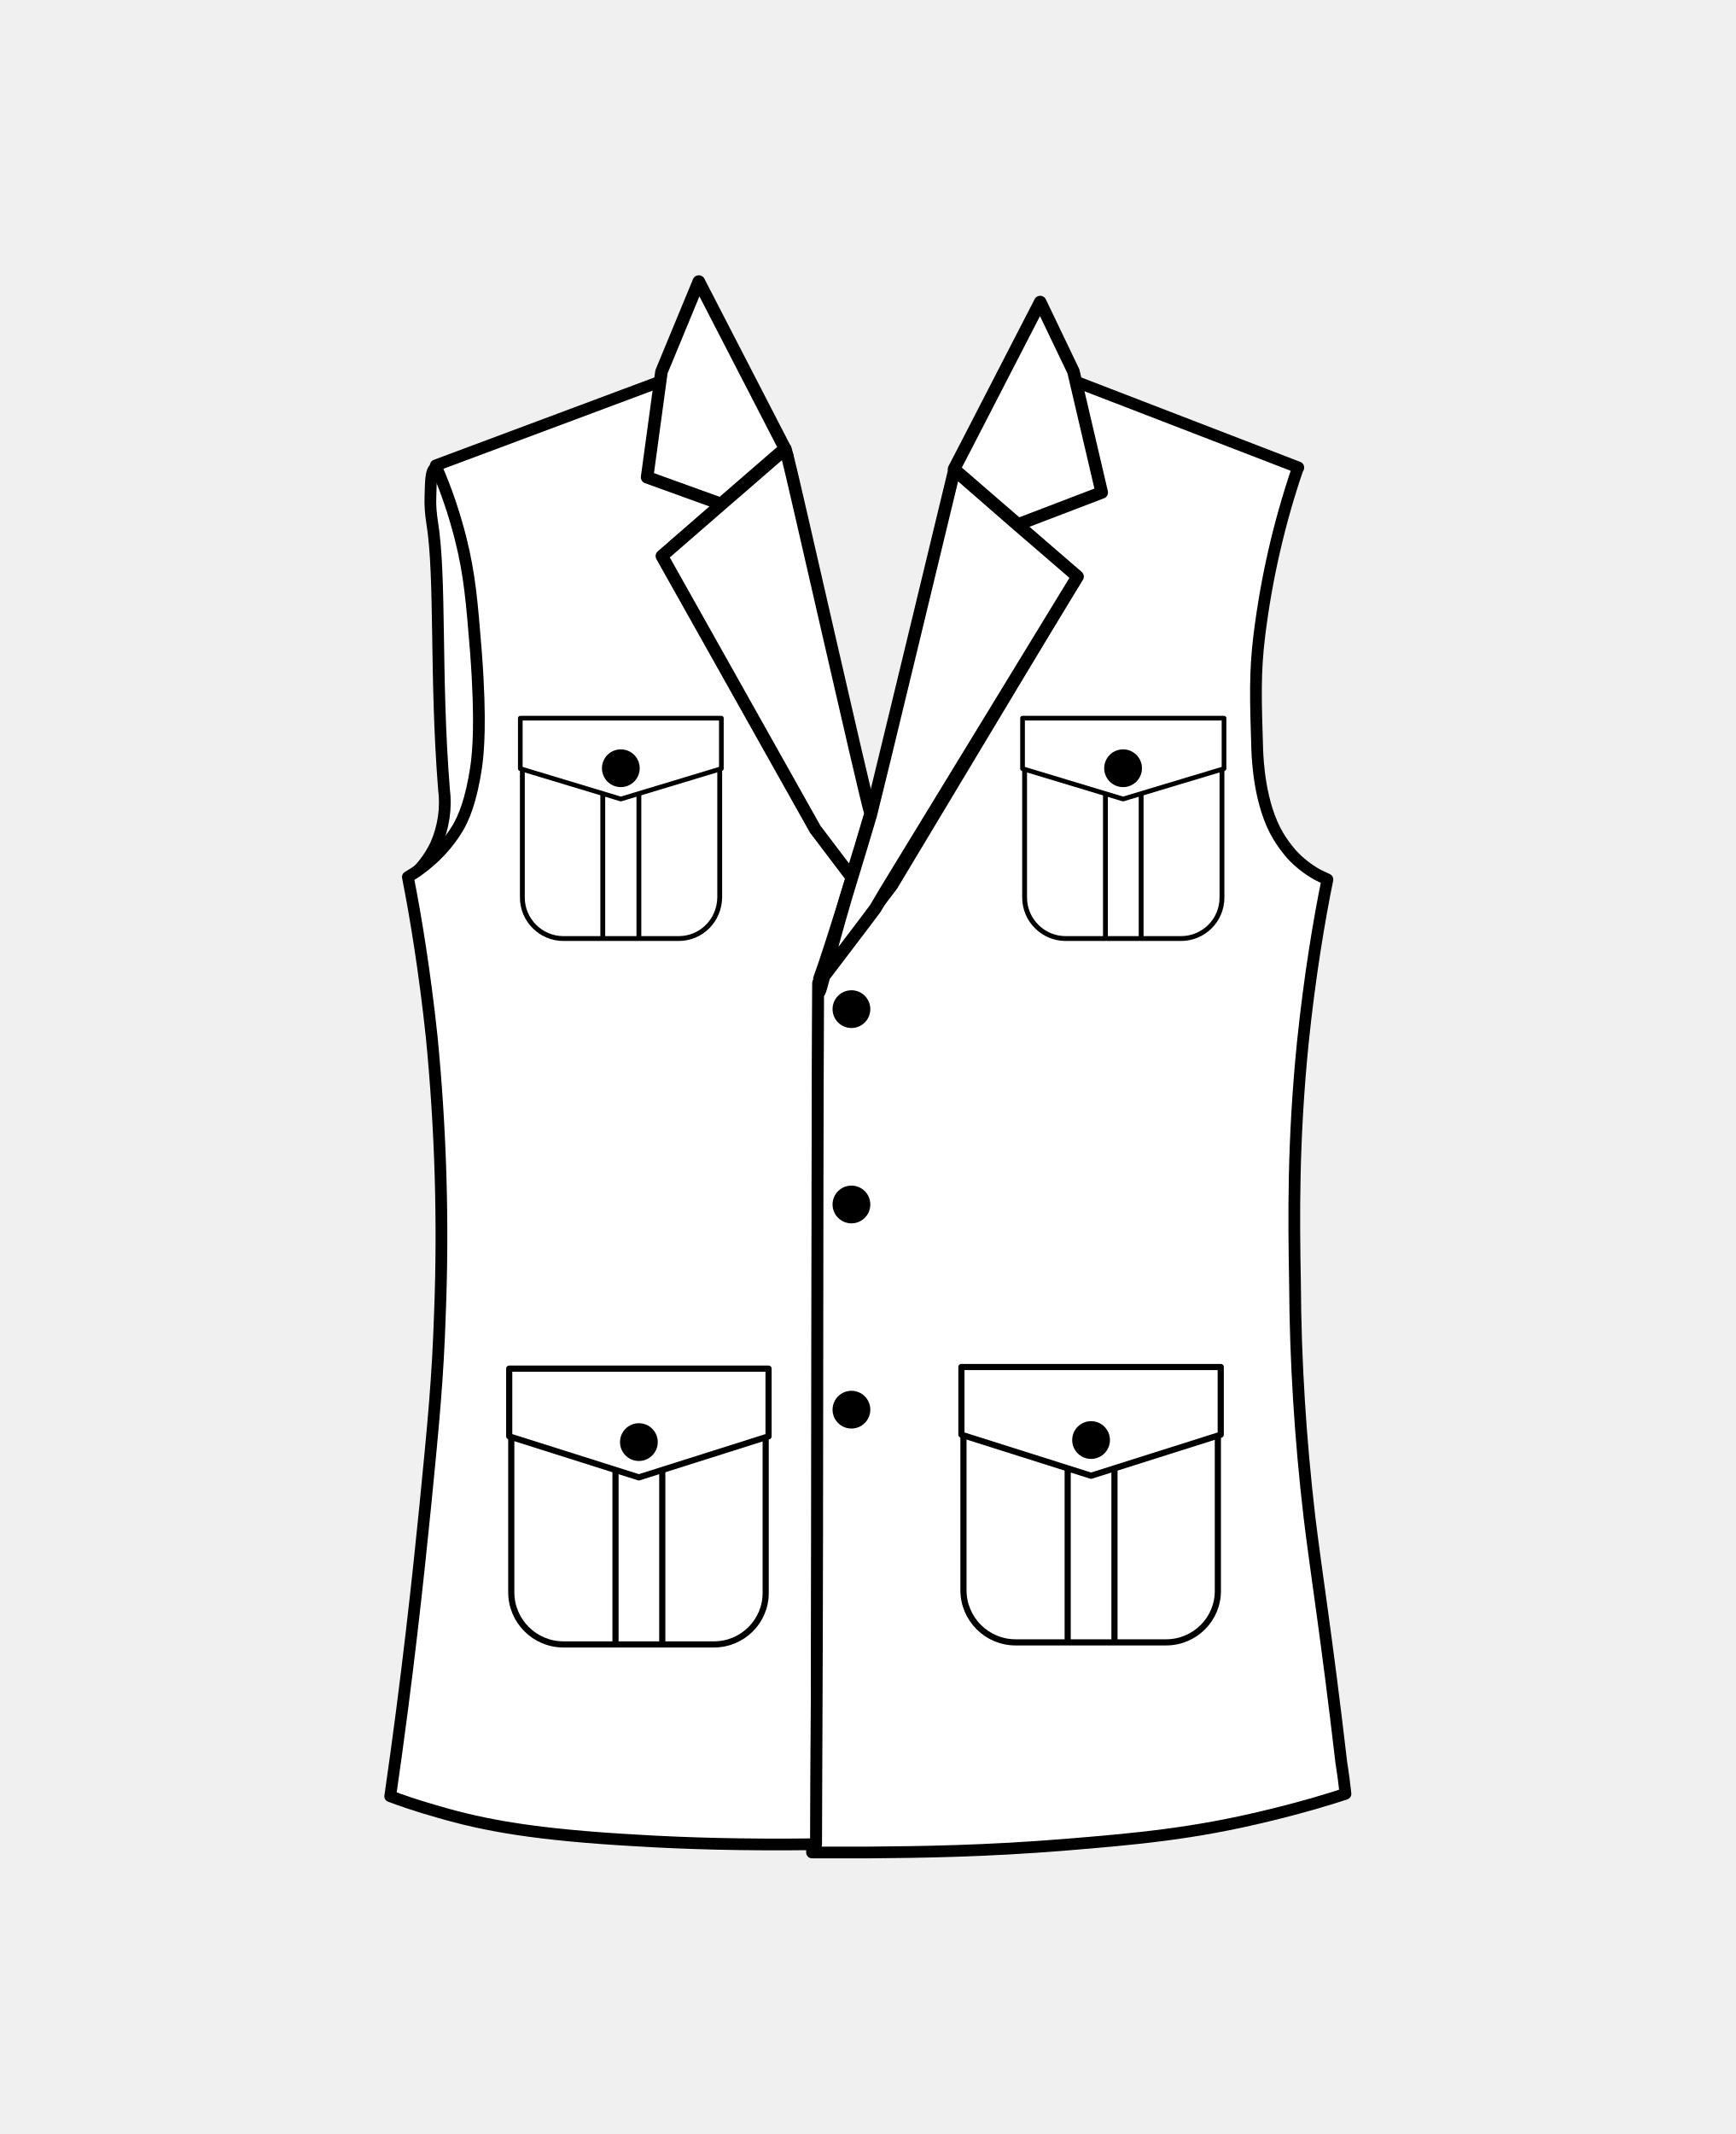
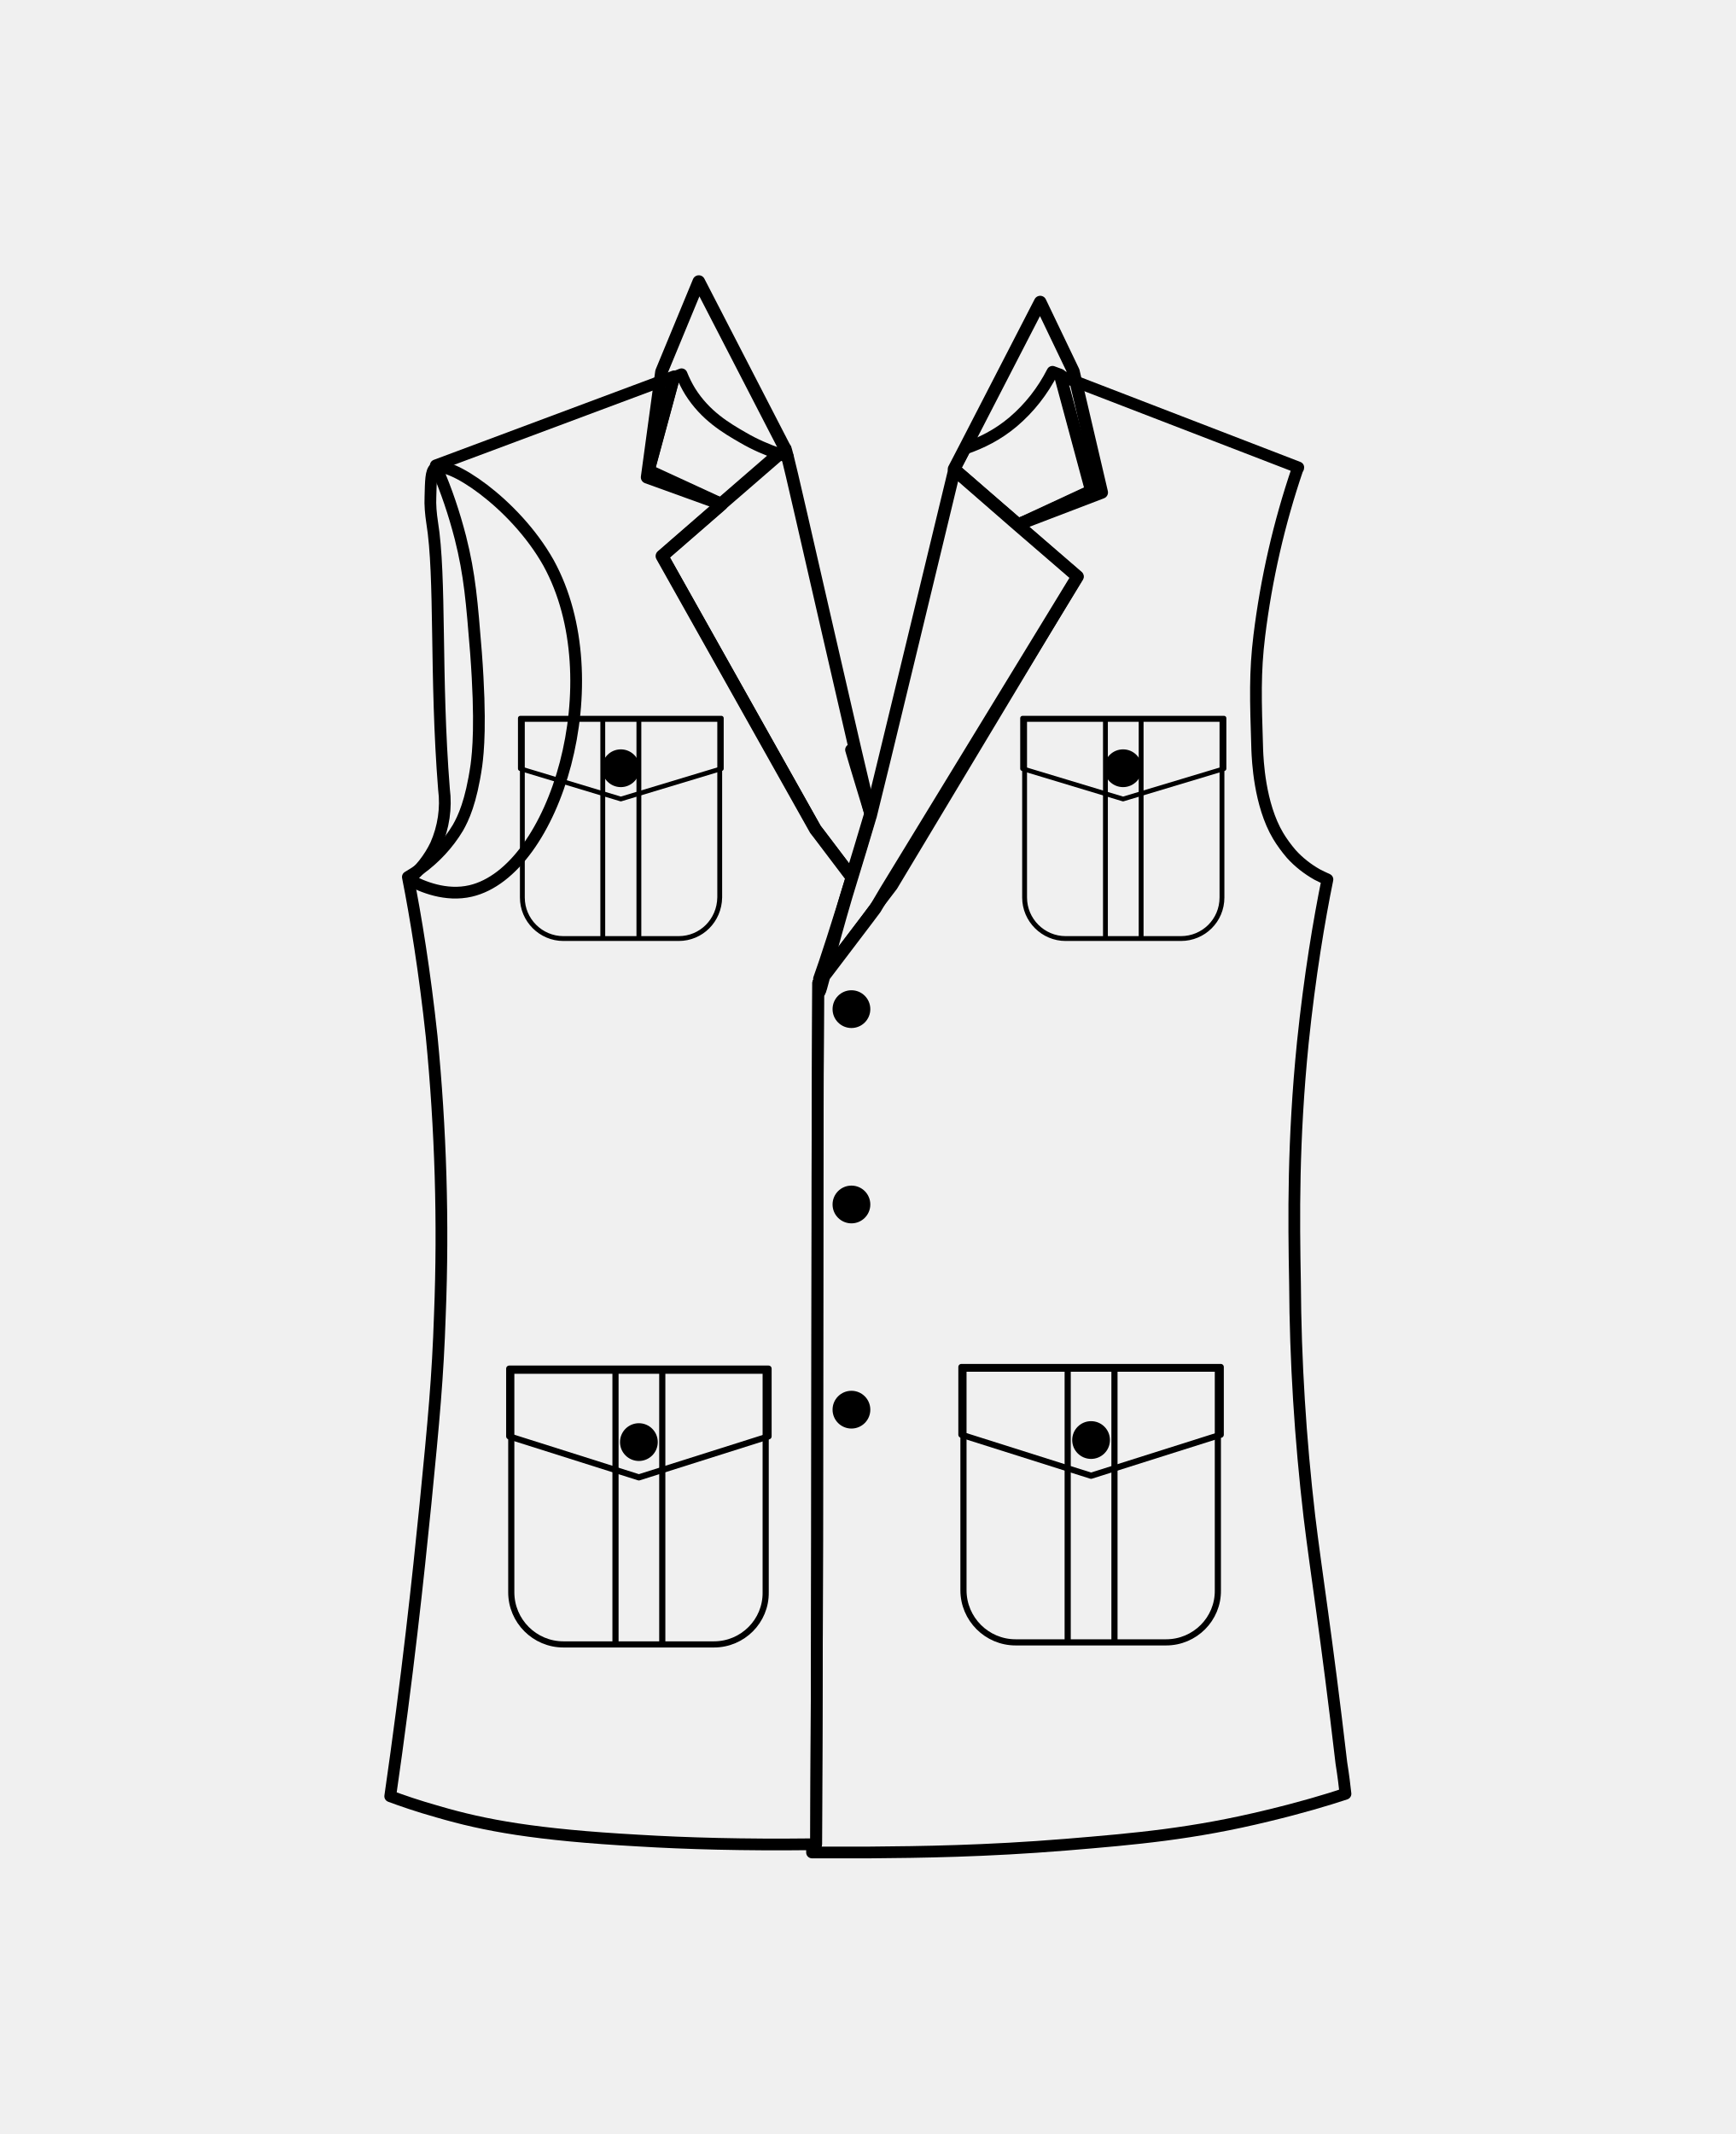
<svg xmlns="http://www.w3.org/2000/svg" version="1.1" x="0px" y="0px" viewBox="0 0 423 520" style="enable-background:new 0 0 423 520;" xml:space="preserve">
  <style type="text/css">
- 	.st0{fill:#FFFFFF;stroke:#000000;stroke-width:2.855;stroke-linecap:round;stroke-linejoin:round;stroke-miterlimit:10;}
- 	.st1{fill:#FFFFFF;stroke:#000000;stroke-width:2.24;stroke-linecap:round;stroke-linejoin:round;stroke-miterlimit:10;}
- 	.st2{fill:#FFFFFF;stroke:#000000;stroke-width:1.5;stroke-linejoin:round;stroke-miterlimit:10;}
- 	.st3{fill:#FFFFFF;stroke:#000000;stroke-width:1.182;stroke-linejoin:round;stroke-miterlimit:10;}
- 	.st4{fill:#FFFFFF;stroke:#000000;stroke-width:1.141;stroke-linejoin:round;stroke-miterlimit:10;}
- 	.st5{fill:#FFFFFF;stroke:#000000;stroke-width:2.86;stroke-linecap:round;stroke-linejoin:round;}
- 	.st6{fill:#FFFFFF;stroke:#000000;stroke-width:3.048;stroke-linecap:round;stroke-linejoin:round;}
- 	.st7{fill:#FFFFFF;stroke:#000000;stroke-width:1.083;stroke-linejoin:round;stroke-miterlimit:10;}
- 	.st8{fill:#FFFFFF;stroke:#000000;stroke-width:1.022;stroke-linejoin:round;stroke-miterlimit:10;}
+ 	.st0{fill:none;stroke:#000000;stroke-width:2.855;stroke-linecap:round;stroke-linejoin:round;stroke-miterlimit:10;}
+ 	.st1{fill:none;stroke:#000000;stroke-width:2.24;stroke-linecap:round;stroke-linejoin:round;stroke-miterlimit:10;}
+ 	.st2{fill:none;stroke:#000000;stroke-width:1.5;stroke-linejoin:round;stroke-miterlimit:10;}
+ 	.st3{fill:none;stroke:#000000;stroke-width:1.182;stroke-linejoin:round;stroke-miterlimit:10;}
+ 	.st4{fill:none;stroke:#000000;stroke-width:1.141;stroke-linejoin:round;stroke-miterlimit:10;}
+ 	.st5{fill:none;stroke:#000000;stroke-width:2.86;stroke-linecap:round;stroke-linejoin:round;}
+ 	.st6{fill:none;stroke:#000000;stroke-width:3.048;stroke-linecap:round;stroke-linejoin:round;}
+ 	.st7{fill:none;stroke:#000000;stroke-width:1.083;stroke-linejoin:round;stroke-miterlimit:10;}
+ 	.st8{fill:none;stroke:#000000;stroke-width:1.022;stroke-linejoin:round;stroke-miterlimit:10;}
</style>
  <g id="Layer_1">
    <path class="st5" d="M106,114.1c-1,0.7-1,3.2-1.1,6.9c-0.1,2.1,0.1,4.2,0.4,6.2c2.2,13.5,0.7,37.5,2.9,65.1c0.6,4.6-0.1,9.3-2,13.6   c-1.6,3.3-3.8,6.1-6.6,8.4c3.3,1.8,9.1,4.2,15.1,2.8c20.6-4.8,34.7-51.3,19-79.9C125.4,122.4,109,111.9,106,114.1z" />
    <path class="st5" d="M199.4,239.5c-0.4,66.6-0.1,116.6-0.4,183.2c0,1.9-0.1,20.3-0.1,26.7c-0.3,0-0.7,0-1,0   c-16.6,0.2-30.8-0.2-42.3-0.9c-25.2-1.4-37.5-3.7-48.8-7c-5-1.4-9-2.8-11.7-3.8c4.2-29,6.8-53.3,8.6-71.3c2-20.3,3-30.8,3.5-46   c0.9-22.6,0.2-45.3-2-67.8c-1.7-15.9-3.9-29.3-5.8-38.9c1-0.6,2-1.2,2.9-1.9h0c3.7-2.7,6.9-6.1,9.3-10.1c1.3-2.3,3.2-6.2,4.5-15.2   c0.4-3.1,1.2-10.2-0.1-27.5c-1-12.3-1.5-18.9-3.8-28c-1.5-5.8-3.4-11.5-5.8-17c-0.1-0.2-0.1-0.4-0.2-0.6l58.1-21.7l-6.2,22.9   l17.8,8.2l-14.5,12.6l37.4,66.6l1,1.3v0l7.8,10.3c-3.5,11.5-6.5,20.8-8,24.9" />
    <path class="st5" d="M207.4,182.7c1.5,5.2,3.1,10.3,4.6,15.3v0l0,1.2c-1.5,5.1-3,10-4.4,14.6l-7.8-10.3v0l-1-1.3l-37.4-66.6   l14.5-12.6l-17.8-8.2l6.2-22.9l1.8-0.7c0.6,1.5,1.3,2.9,2.1,4.2c3.7,5.9,8.8,8.9,12.8,11.2c2.9,1.7,5.9,3,9.1,4.1   c0.3,0.1,0.6,0.2,0.9,0.3c0.4,0.1,0.7,0.2,1,0.3" />
    <path class="st5" d="M327.9,437.1c-4.5,1.5-10.9,3.4-18.8,5.3c-18.4,4.5-32.4,5.7-49.3,7.1c-19.6,1.6-35.4,1.8-48,1.9h-13.9v-2   c0.3,0,0.7,0,1,0c0-6.4,0.1-24.8,0.1-26.7c0.3-66.6,0.1-116.6,0.4-183.2l1.3-1.7l10.4-13.7l2.1-2.8l4.2-5.5l45.2-75.3l-14.5-12.6   l17.8-8.2l-7.6-28.2l58.1,22.4c0,0.2-0.1,0.3-0.2,0.4c-4.5,13.2-7.6,26.8-9.3,40.6c-1.1,9-0.9,15.3-0.5,27.9   c0.1,2.2,0.5,13.2,5.1,20.9c0.9,1.5,2,3,3.2,4.4c1.8,2,4,3.7,6.3,5c0,0,0,0,0,0c0,0,0,0,0,0c0,0,0,0,0,0c0.8,0.4,1.6,0.8,2.5,1.2   c-2,9.8-4.3,23.4-6,39.8c-2.4,24-2.2,42.4-1.9,58.6c0.1,19,1.3,37.9,3.5,56.8c1.7,14.1,4.1,28.4,7.8,60.1   C327.4,432.7,327.7,435.3,327.9,437.1z" />
    <path class="st5" d="M248.1,127.8l-15.5-13.5l2.6-5c4-1.4,7.9-3.3,11.7-6.5c4-3.4,7.2-7.5,9.6-12.2l1.9,0.7l7.6,28.2L248.1,127.8z" />
    <g>
      <path class="st6" d="M262.6,140.5l-46.7,76.5l-2.6,4.4l-2.1,2.8l-10.4,13.7l-1,3.6c0.2-0.3,4.2-16.1,7.8-27.6    c1.4-4.6,2.9-9.5,4.4-14.6c0.1-0.2,0.1-0.4,0.2-0.6c0.2-0.5,20.4-84.2,20.4-84.2l15.5,13.5L262.6,140.5z" />
      <polygon class="st6" points="268.5,120 248.1,127.8 232.5,114.3 235.1,109.3 253.5,73.6 261.6,90.5   " />
    </g>
    <g>
      <path class="st6" d="M212.1,198.5c-0.1,0.2-0.1,0.4-0.2,0.6c-1.5,5.1-3,10-4.4,14.6l-7.8-10.3v0l-1-1.3l-37.4-66.6l14.5-12.6    l14.2-12.3l1.4-1.2c0,0,0.2,0.6,0.5,1.8c1.1,3.9,18.7,81.9,20.2,86.8v0C212,198.1,212.1,198.3,212.1,198.5z" />
      <polygon class="st6" points="191.3,109.3 189.9,110.5 175.7,122.8 157.7,116.3 161.2,90.6 170.3,68.6   " />
    </g>
    <circle cx="207.5" cy="245.9" r="4.6" />
    <circle cx="207.5" cy="293.5" r="4.6" />
    <circle cx="207.5" cy="343.5" r="4.6" />
    <g>
      <g>
        <path class="st3" d="M287.8,228.7h-28.1c-5.5,0-10-4.5-10-10v-43.4h48.1v43.4C297.8,224.3,293.3,228.7,287.8,228.7z" />
        <g>
          <line class="st3" x1="269.4" y1="175.3" x2="269.4" y2="228.7" />
          <line class="st3" x1="278.1" y1="175.3" x2="278.1" y2="228.7" />
        </g>
      </g>
      <polygon class="st4" points="298.3,187.3 273.7,194.7 249.2,187.3 249.2,175 298.3,175   " />
      <circle cx="273.7" cy="187.2" r="4.6" />
    </g>
    <g>
      <g>
        <path class="st3" d="M165.4,228.7h-28.1c-5.5,0-10-4.5-10-10v-43.4h48.1v43.4C175.3,224.3,170.9,228.7,165.4,228.7z" />
        <g>
          <line class="st3" x1="146.9" y1="175.3" x2="146.9" y2="228.7" />
          <line class="st3" x1="155.7" y1="175.3" x2="155.7" y2="228.7" />
        </g>
      </g>
      <polygon class="st4" points="175.8,187.3 151.3,194.7 126.8,187.3 126.8,175 175.8,175   " />
      <circle cx="151.3" cy="187.2" r="4.6" />
    </g>
    <g>
      <g>
        <path class="st2" d="M284.2,400.2h-36.7c-7,0-12.7-5.7-12.7-12.7v-54h62v54C296.9,394.5,291.2,400.2,284.2,400.2z" />
        <g>
          <line class="st2" x1="260.2" y1="333.5" x2="260.2" y2="400.2" />
          <line class="st2" x1="271.6" y1="333.5" x2="271.6" y2="400.2" />
        </g>
      </g>
      <g>
        <polygon class="st2" points="297.5,349.6 265.9,359.6 234.3,349.6 234.3,333.1 297.5,333.1    " />
        <circle cx="265.9" cy="350.9" r="4.6" />
      </g>
    </g>
    <g>
      <g>
        <path class="st2" d="M174,400.7h-36.7c-7,0-12.7-5.7-12.7-12.7v-54h62v54C186.7,395,181,400.7,174,400.7z" />
        <g>
          <line class="st2" x1="150" y1="334" x2="150" y2="400.7" />
          <line class="st2" x1="161.4" y1="334" x2="161.4" y2="400.7" />
        </g>
      </g>
      <g>
        <polygon class="st2" points="187.3,350 155.7,360 124.1,350 124.1,333.5 187.3,333.5    " />
        <circle cx="155.7" cy="351.4" r="4.6" />
      </g>
    </g>
  </g>
  <g id="Layer_2">
</g>
</svg>
